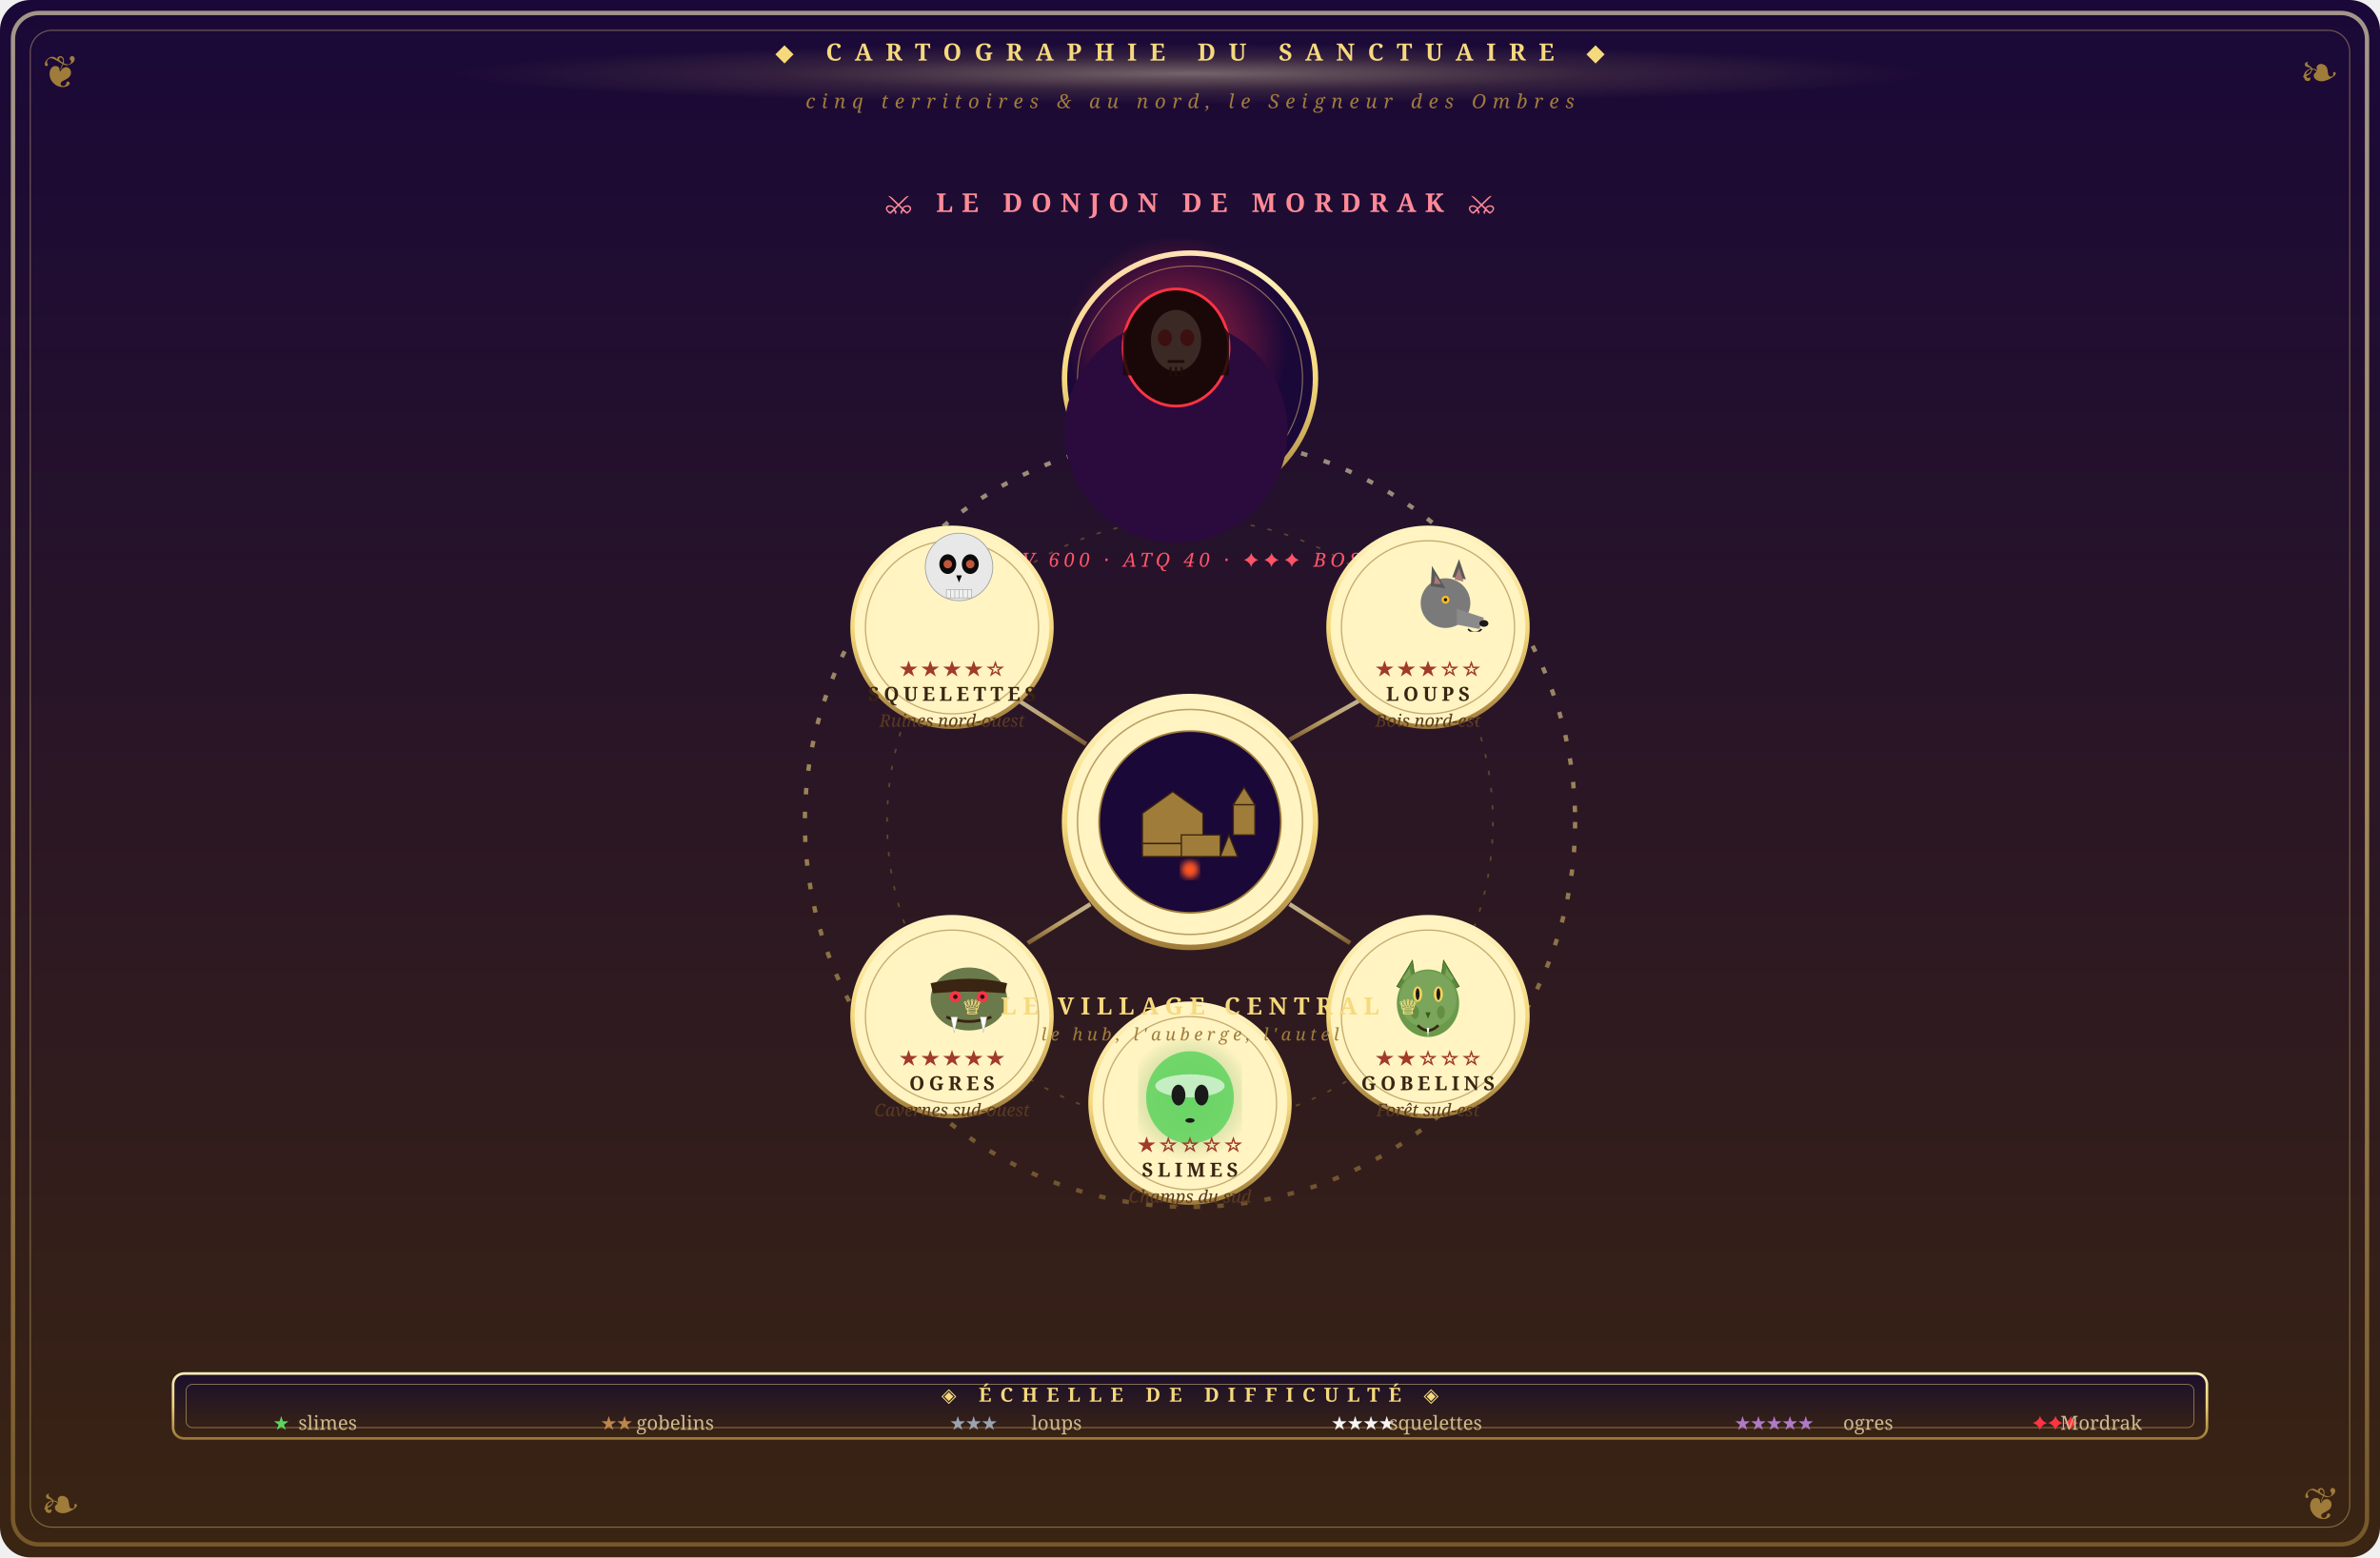
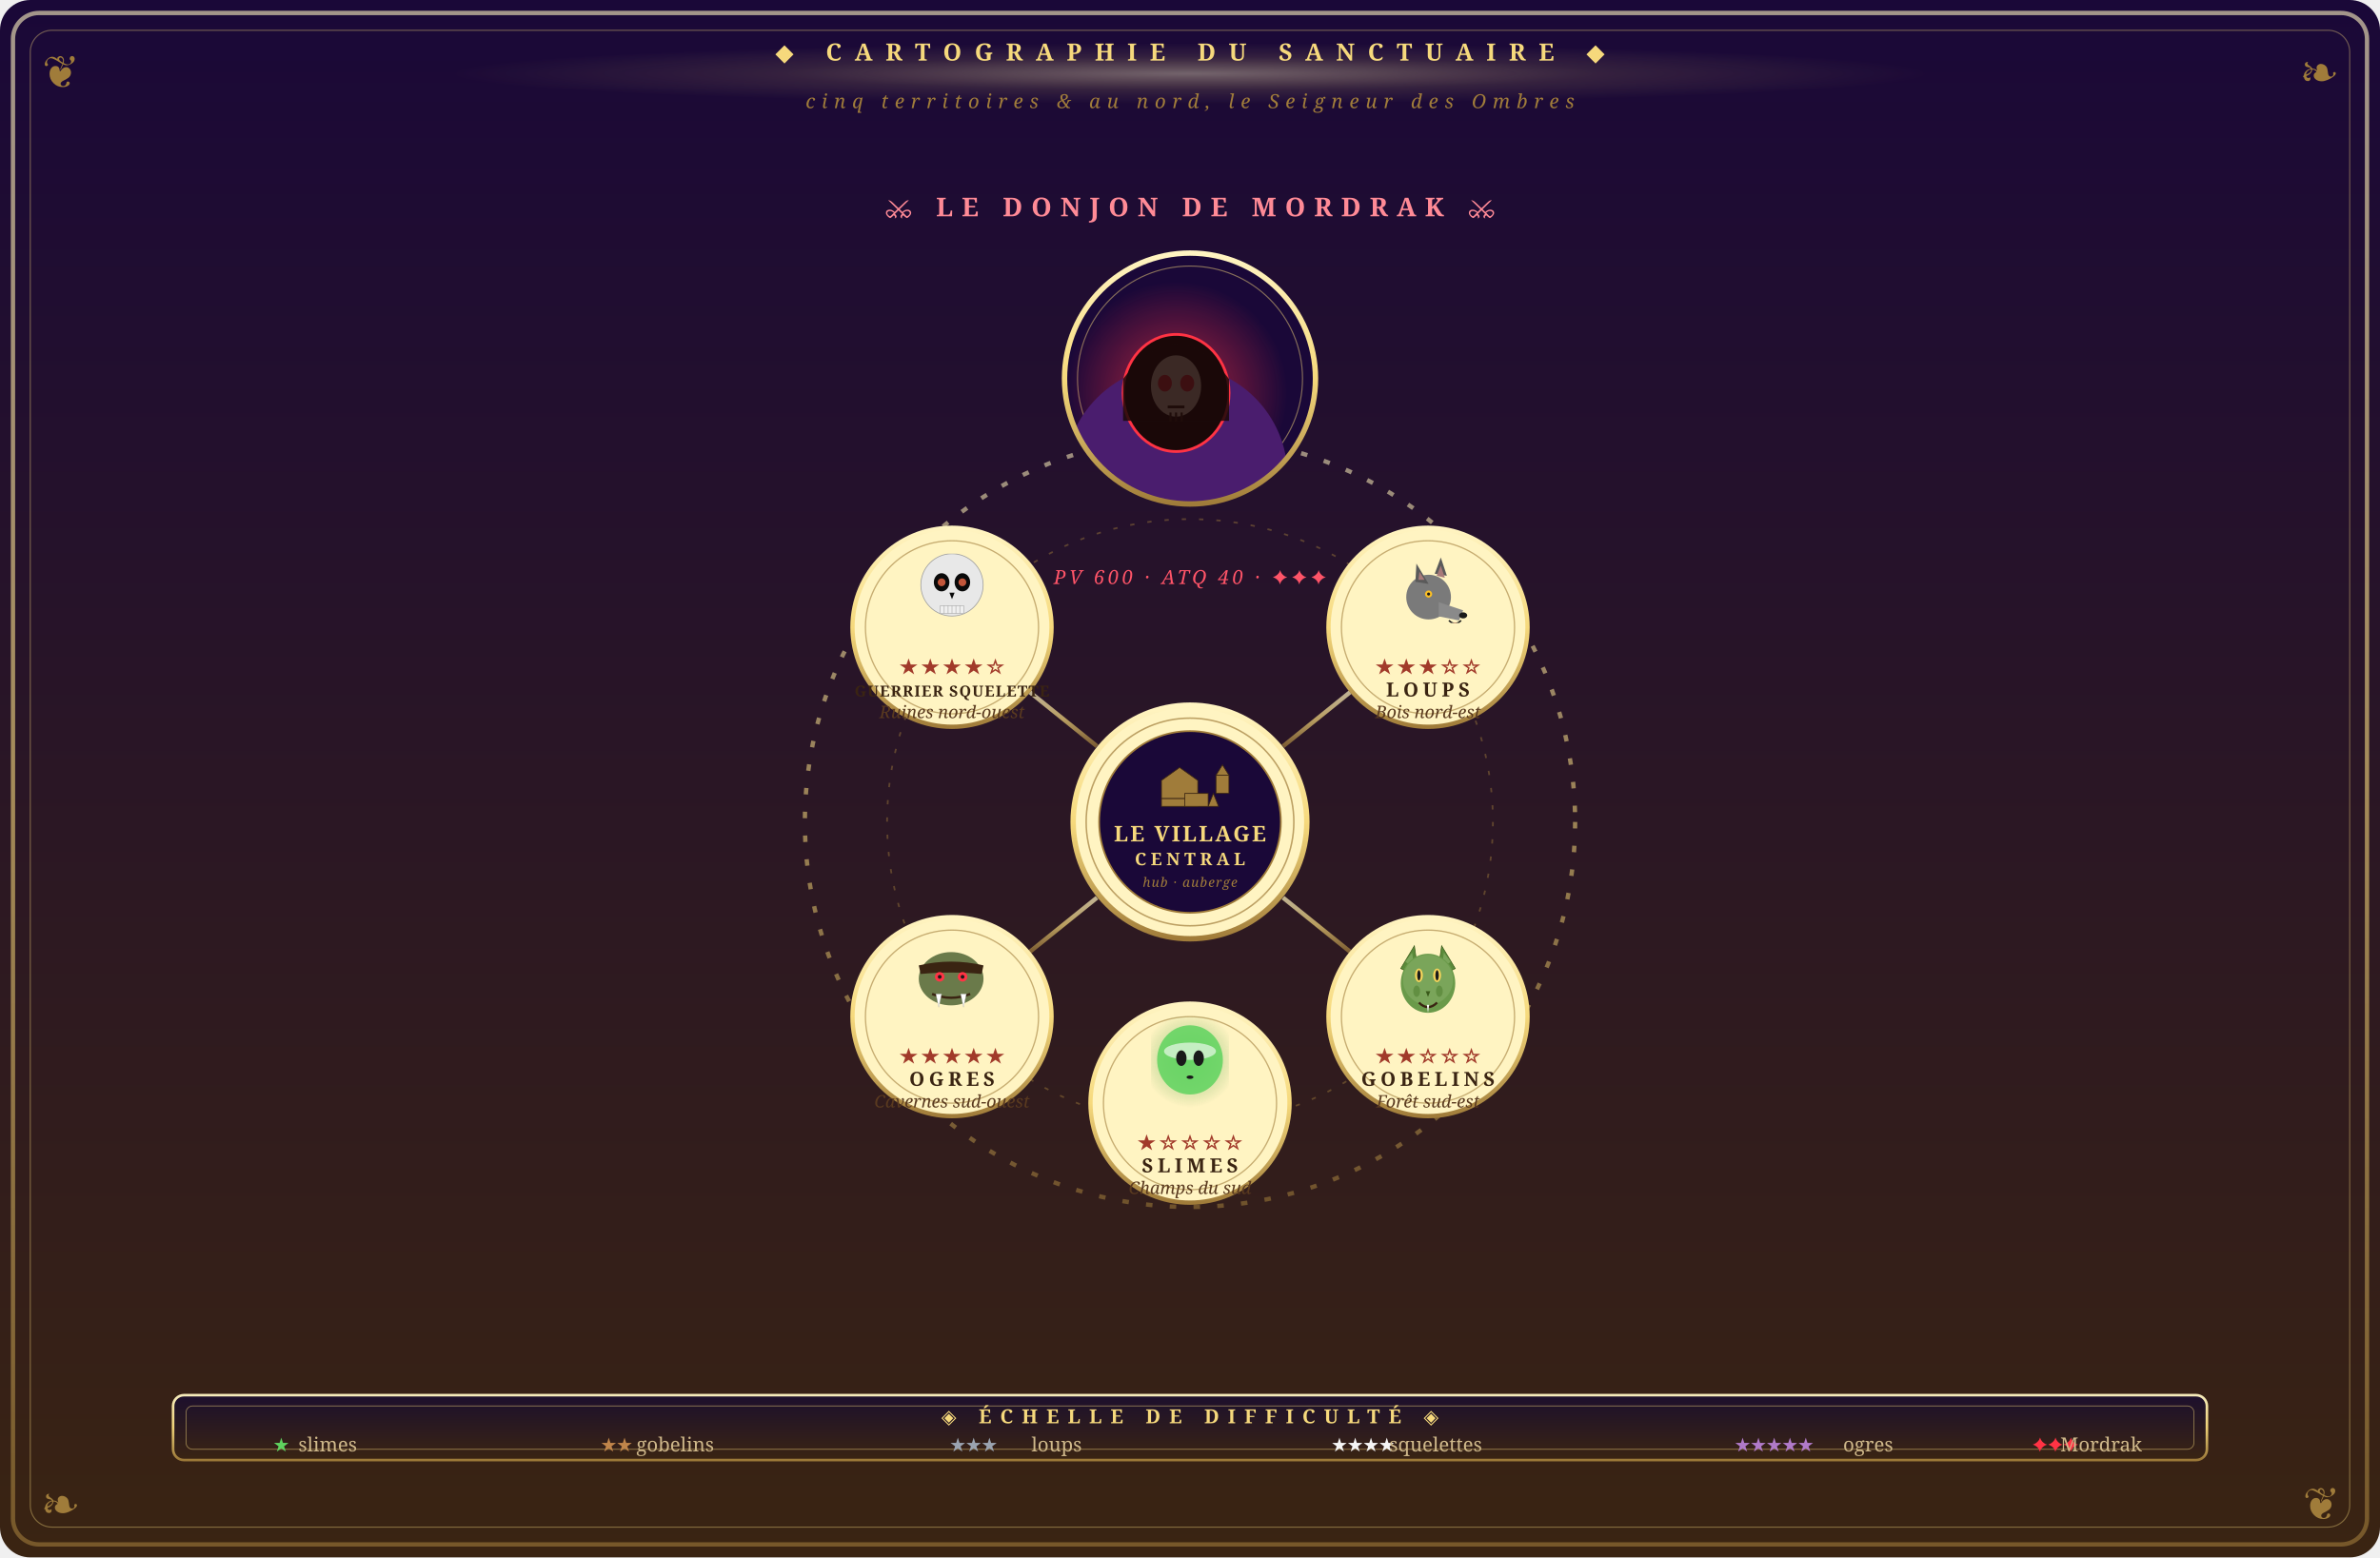
<svg xmlns="http://www.w3.org/2000/svg" viewBox="0 0 1100 720" preserveAspectRatio="xMidYMid meet" role="img" aria-label="Carte du monde d'Eldoria — cinq territoires et le donjon de Mordrak, reliés au Village central">
  <defs>
    <linearGradient id="cmGold" x1="0" y1="0" x2="0" y2="1">
      <stop offset="0%" stop-color="#fff4c2" />
      <stop offset="50%" stop-color="#f6d97c" />
      <stop offset="100%" stop-color="#a07c3a" />
    </linearGradient>
    <linearGradient id="cmParch" x1="0" y1="0" x2="0" y2="1">
      <stop offset="0%" stop-color="#1a0838" />
      <stop offset="100%" stop-color="#3a2412" />
    </linearGradient>
    <linearGradient id="cmDark" x1="0" y1="0" x2="0" y2="1">
      <stop offset="0%" stop-color="#1a0e2e" />
      <stop offset="100%" stop-color="#3a2412" />
    </linearGradient>
    <radialGradient id="cmCenterGlow" cx="0.5" cy="0.5" r="0.5">
      <stop offset="0%" stop-color="#fff4c2" stop-opacity="0.85" />
      <stop offset="55%" stop-color="#f6d97c" stop-opacity="0.25" />
      <stop offset="100%" stop-color="#f6d97c" stop-opacity="0" />
    </radialGradient>
    <radialGradient id="cmBossAura" cx="0.5" cy="0.5" r="0.5">
      <stop offset="0%" stop-color="#ff3344" stop-opacity="0.65" />
      <stop offset="100%" stop-color="#ff3344" stop-opacity="0" />
    </radialGradient>
    <radialGradient id="cmSlimeGlow" cx="0.5" cy="0.5" r="0.5">
      <stop offset="0%" stop-color="#5fd35f" />
      <stop offset="100%" stop-color="#3a8a3a" stop-opacity="0" />
    </radialGradient>
    <filter id="cmBlur">
      <feGaussianBlur stdDeviation="1.4" />
    </filter>
+     <clipPath id="cmClipMordrak">
+       <circle r="58" />
+     </clipPath>
    <symbol id="artSlime" viewBox="-15 50 90 110">
      <circle cx="30" cy="100" r="55" fill="url(#cmSlimeGlow)" opacity="0.6">
        <animate attributeName="r" values="50;60;50" dur="2s" repeatCount="indefinite" />
      </circle>
      <ellipse cx="30" cy="100" rx="38" ry="40" fill="#5fd35f" opacity="0.85" />
      <ellipse cx="30" cy="90" rx="30" ry="10" fill="#fff" opacity="0.6" />
      <ellipse cx="20" cy="98" rx="6" ry="9" fill="#1a1a1a" />
      <ellipse cx="40" cy="98" rx="6" ry="9" fill="#1a1a1a" />
      <ellipse cx="30" cy="120" rx="4" ry="2" fill="#1a1a1a" />
    </symbol>
    <symbol id="artGoblin" viewBox="-10 22 80 80">
      <polygon points="6,52 18,32 22,60" fill="#5a8a3a" stroke="#3a5a1a" stroke-width="0.6" />
      <polygon points="54,52 42,32 38,60" fill="#5a8a3a" stroke="#3a5a1a" stroke-width="0.6" />
      <polygon points="10,46 16,38 18,52" fill="#7aa55a" />
      <polygon points="50,46 44,38 42,52" fill="#7aa55a" />
      <ellipse cx="30" cy="65" rx="24" ry="26" fill="#6a9a4a" />
      <ellipse cx="30" cy="62" rx="22" ry="22" fill="#7aa55a" />
      <ellipse cx="20" cy="72" rx="3" ry="5" fill="#4a7a2a" opacity="0.5" />
      <ellipse cx="40" cy="72" rx="3" ry="5" fill="#4a7a2a" opacity="0.5" />
      <ellipse cx="22" cy="58" rx="3.5" ry="6" fill="#f4d35a" />
      <ellipse cx="22" cy="58" rx="1.5" ry="4.5" fill="#1a1a1a" />
      <ellipse cx="38" cy="58" rx="3.5" ry="6" fill="#f4d35a" />
      <ellipse cx="38" cy="58" rx="1.5" ry="4.5" fill="#1a1a1a" />
      <polygon points="28,72 32,72 30,77" fill="#3a5a1a" />
      <path d="M22,82 Q30,90 38,82" fill="none" stroke="#3a2412" stroke-width="2" />
      <polygon points="29,84 31,84 30,91" fill="#fff" />
    </symbol>
    <symbol id="artLoup" viewBox="-5 30 115 80">
      <ellipse cx="68" cy="85" rx="22" ry="22" fill="#7a7a7a" />
      <polygon points="55,70 56,52 68,72" fill="#5a5a5a" />
      <polygon points="58,68 59,60 64,68" fill="#a87a7a" />
      <polygon points="74,62 80,46 86,64" fill="#5a5a5a" />
      <polygon points="76,64 80,54 84,66" fill="#a87a7a" />
      <polygon points="78,90 102,98 98,108 78,104" fill="#8a8a8a" />
      <ellipse cx="102" cy="103" rx="4" ry="3" fill="#1a1a1a" />
      <path d="M88,108 Q94,114 100,108" fill="none" stroke="#1a1a1a" stroke-width="1.5" />
      <path d="M92,110 Q94,114 96,110" fill="#c2563a" opacity="0.7" />
      <circle cx="68" cy="82" r="3.5" fill="#fbbf24">
        <animate attributeName="opacity" values="0.6;1;0.6" dur="1.6s" repeatCount="indefinite" />
      </circle>
      <circle cx="68" cy="82" r="1.5" fill="#1a1a1a" />
    </symbol>
    <symbol id="artSquelette" viewBox="-10 28 80 60">
      <ellipse cx="35" cy="52" rx="24" ry="24" fill="#e8e8e8" stroke="#a0a0a0" stroke-width="0.6" />
      <ellipse cx="27" cy="50" rx="6" ry="7" fill="#0a0a0a" />
      <ellipse cx="43" cy="50" rx="6" ry="7" fill="#0a0a0a" />
      <circle cx="27" cy="50" r="3" fill="#c2563a">
        <animate attributeName="opacity" values="0.5;1;0.5" dur="1.4s" repeatCount="indefinite" />
      </circle>
      <circle cx="43" cy="50" r="3" fill="#c2563a">
        <animate attributeName="opacity" values="0.5;1;0.5" dur="1.4s" begin="0.3s" repeatCount="indefinite" />
      </circle>
      <polygon points="33,58 37,58 35,63" fill="#0a0a0a" />
      <rect x="26" y="68" width="18" height="6" fill="#f0f0f0" stroke="#a0a0a0" stroke-width="0.4" />
      <line x1="29" y1="68" x2="29" y2="74" stroke="#a0a0a0" stroke-width="0.4" />
      <line x1="32" y1="68" x2="32" y2="74" stroke="#a0a0a0" stroke-width="0.4" />
      <line x1="35" y1="68" x2="35" y2="74" stroke="#a0a0a0" stroke-width="0.4" />
      <line x1="38" y1="68" x2="38" y2="74" stroke="#a0a0a0" stroke-width="0.4" />
      <line x1="41" y1="68" x2="41" y2="74" stroke="#a0a0a0" stroke-width="0.4" />
    </symbol>
    <symbol id="artOgre" viewBox="-15 18 100 100">
      <ellipse cx="50" cy="60" rx="34" ry="28" fill="#6a7a4a" />
      <path d="M16,46 Q50,38 84,46 L82,55 Q50,52 18,55 Z" fill="#3a2412" />
      <circle cx="38" cy="58" r="5" fill="#ff3344">
        <animate attributeName="opacity" values="0.5;1;0.5" dur="1.2s" repeatCount="indefinite" />
      </circle>
      <circle cx="62" cy="58" r="5" fill="#ff3344">
        <animate attributeName="opacity" values="0.5;1;0.5" dur="1.2s" begin="0.3s" repeatCount="indefinite" />
      </circle>
      <circle cx="38" cy="58" r="2" fill="#1a1a1a" />
      <circle cx="62" cy="58" r="2" fill="#1a1a1a" />
      <path d="M30,76 Q50,84 70,76" fill="none" stroke="#3a2412" stroke-width="2.5" />
      <polygon points="34,76 40,76 37,90" fill="#fff" stroke="#a0a0a0" stroke-width="0.3" />
      <polygon points="60,76 66,76 63,90" fill="#fff" stroke="#a0a0a0" stroke-width="0.3" />
    </symbol>
    <symbol id="artMordrak" viewBox="20 0 180 220">
      <circle cx="100" cy="80" r="80" fill="url(#cmBossAura)">
        <animate attributeName="r" values="70;88;70" dur="2.2s" repeatCount="indefinite" />
        <animate attributeName="opacity" values="0.5;1;0.5" dur="2.2s" repeatCount="indefinite" />
      </circle>
-       <ellipse cx="100" cy="140" rx="80" ry="80" fill="#2b0a3d" />
+       <ellipse cx="100" cy="140" rx="80" ry="80" fill="#4a1d6e" />
      <ellipse cx="100" cy="80" rx="38" ry="42" fill="#1a0808" />
      <ellipse cx="100" cy="80" rx="38" ry="42" fill="none" stroke="#ff3344" stroke-width="2" />
      <ellipse cx="100" cy="75" rx="18" ry="22" fill="#f5e6c8" />
      <ellipse cx="92" cy="73" rx="5" ry="6" fill="#ff3344">
        <animate attributeName="opacity" values="0.5;1;0.5" dur="1.1s" repeatCount="indefinite" />
      </ellipse>
      <ellipse cx="108" cy="73" rx="5" ry="6" fill="#ff3344">
        <animate attributeName="opacity" values="0.5;1;0.5" dur="1.1s" begin="0.3s" repeatCount="indefinite" />
      </ellipse>
      <path d="M94,90 L106,90" stroke="#3a2412" stroke-width="2" />
      <path d="M96,94 L96,100 M100,94 L100,100 M104,94 L104,100" stroke="#3a2412" stroke-width="1.5" />
      <path d="M62,70 Q100,20 138,70 L138,100 L62,100 Z" fill="#1a0808" opacity="0.85" />
    </symbol>
  </defs>
  <rect width="1100" height="720" rx="14" fill="url(#cmParch)" />
  <rect x="6" y="6" width="1088" height="708" fill="none" stroke="url(#cmGold)" stroke-width="2" opacity="0.6" rx="12" />
  <rect x="14" y="14" width="1072" height="692" fill="none" stroke="#f6d97c" stroke-width="0.5" opacity="0.4" rx="10" />
  <text x="20" y="40" font-family="Georgia, serif" font-size="20" fill="#a07c3a">❦</text>
  <text x="1080" y="40" font-family="Georgia, serif" font-size="20" fill="#a07c3a" text-anchor="end">❧</text>
  <text x="20" y="702" font-family="Georgia, serif" font-size="20" fill="#a07c3a">❧</text>
  <text x="1080" y="702" font-family="Georgia, serif" font-size="20" fill="#a07c3a" text-anchor="end">❦</text>
  <g transform="translate(550 28)" text-anchor="middle">
    <ellipse cx="0" cy="6" rx="340" ry="14" fill="url(#cmCenterGlow)" opacity="0.45" />
    <text font-family="Georgia, serif" font-size="11" fill="#f6d97c" letter-spacing="6" font-weight="bold">◆  CARTOGRAPHIE DU SANCTUAIRE  ◆</text>
  </g>
  <text x="550" y="50" text-anchor="middle" font-family="Georgia, serif" font-size="9" fill="#a07c3a" font-style="italic" letter-spacing="3">cinq territoires &amp; au nord, le Seigneur des Ombres</text>
  <g transform="translate(550 380)">
    <g>
      <circle r="178" fill="none" stroke="url(#cmGold)" stroke-width="2" stroke-dasharray="3 8" opacity="0.55" />
      <animateTransform attributeName="transform" type="rotate" values="0;360" dur="48s" repeatCount="indefinite" />
    </g>
    <g>
      <circle r="140" fill="none" stroke="#a07c3a" stroke-width="0.8" stroke-dasharray="2 6" opacity="0.45" />
      <animateTransform attributeName="transform" type="rotate" values="360;0" dur="72s" repeatCount="indefinite" />
    </g>
  </g>
  <g transform="translate(550 175)">
-     <circle r="58" fill="#1a0838" stroke="url(#cmGold)" stroke-width="2.5" />
+     <circle r="58" fill="#1a0838" />
    <circle r="52" fill="none" stroke="#f6d97c" stroke-width="0.5" opacity="0.5" />
-     <use href="#artMordrak" x="-58" y="-66" width="116" height="142" />
-   </g>
-   <text x="550" y="98" text-anchor="middle" font-family="Georgia, serif" font-size="12" font-weight="bold" fill="#ff8a96" letter-spacing="4">⚔  LE DONJON DE MORDRAK  ⚔</text>
-   <text x="550" y="262" text-anchor="middle" font-family="Georgia, serif" font-size="9" fill="#ff5468" letter-spacing="2" font-style="italic">PV 600 · ATQ 40 · ✦✦✦ BOSS</text>
-   <line x1="550" y1="320" x2="550" y2="245" stroke="url(#cmGold)" stroke-width="2" opacity="0.55" />
-   <line x1="502" y1="344" x2="471" y2="324" stroke="url(#cmGold)" stroke-width="2" opacity="0.7" />
-   <line x1="596" y1="342" x2="628" y2="324" stroke="url(#cmGold)" stroke-width="2" opacity="0.7" />
-   <line x1="596" y1="418" x2="624" y2="436" stroke="url(#cmGold)" stroke-width="2" opacity="0.7" />
-   <line x1="550" y1="442" x2="550" y2="464" stroke="url(#cmGold)" stroke-width="2" opacity="0.7" />
-   <line x1="504" y1="418" x2="475" y2="436" stroke="url(#cmGold)" stroke-width="2" opacity="0.7" />
+     <use href="#artMordrak" x="-58" y="-45" width="116" height="142" clip-path="url(#cmClipMordrak)" />
+     <circle r="58" fill="none" stroke="url(#cmGold)" stroke-width="2.5" />
+   </g>
+   <text x="550" y="100" text-anchor="middle" font-family="Georgia, serif" font-size="12" font-weight="bold" fill="#ff8a96" letter-spacing="4">⚔  LE DONJON DE MORDRAK  ⚔</text>
+   <text x="550" y="270" text-anchor="middle" font-family="Georgia, serif" font-size="9" fill="#ff5468" letter-spacing="1.5" font-style="italic">PV 600 · ATQ 40 · ✦✦✦</text>
+   <line x1="507" y1="345" x2="476" y2="320" stroke="url(#cmGold)" stroke-width="2" opacity="0.7" />
+   <line x1="593" y1="345" x2="624" y2="320" stroke="url(#cmGold)" stroke-width="2" opacity="0.7" />
+   <line x1="593" y1="415" x2="624" y2="440" stroke="url(#cmGold)" stroke-width="2" opacity="0.7" />
+   <line x1="507" y1="415" x2="476" y2="440" stroke="url(#cmGold)" stroke-width="2" opacity="0.7" />
+   <line x1="550" y1="435" x2="550" y2="463" stroke="url(#cmGold)" stroke-width="2" opacity="0.7" />
  <g transform="translate(440 290)">
    <circle r="46" fill="#fff4c2" stroke="url(#cmGold)" stroke-width="2" />
    <circle r="40" fill="none" stroke="#a07c3a" stroke-width="0.6" opacity="0.6" />
-     <use href="#artSquelette" x="-26" y="-44" width="52" height="40" />
-     <text x="0" y="22" text-anchor="middle" font-family="Georgia, serif" font-size="9" font-weight="900" fill="#a13a2a" letter-spacing="1">★★★★☆</text>
-     <text x="0" y="34" text-anchor="middle" font-family="Georgia, serif" font-size="9" font-weight="bold" fill="#3a2412" letter-spacing="2">SQUELETTES</text>
-     <text x="0" y="46" text-anchor="middle" font-family="Georgia, serif" font-size="8" fill="#5a3a1f" font-style="italic">Ruines nord-ouest</text>
+     <use href="#artSquelette" x="-27" y="-34" width="48" height="36" />
+     <text x="0" y="21" text-anchor="middle" font-family="Georgia, serif" font-size="9" font-weight="900" fill="#a13a2a" letter-spacing="1">★★★★☆</text>
+     <text x="0" y="32" text-anchor="middle" font-family="Georgia, serif" font-size="7" font-weight="bold" fill="#3a2412" letter-spacing="0.5">GUERRIER SQUELETTE</text>
+     <text x="0" y="42" text-anchor="middle" font-family="Georgia, serif" font-size="8" fill="#5a3a1f" font-style="italic">Ruines nord-ouest</text>
    <animate attributeName="opacity" values="0.85;1;0.85" dur="3.6s" begin="0s" repeatCount="indefinite" />
  </g>
  <g transform="translate(660 290)">
    <circle r="46" fill="#fff4c2" stroke="url(#cmGold)" stroke-width="2" />
    <circle r="40" fill="none" stroke="#a07c3a" stroke-width="0.6" opacity="0.6" />
-     <use href="#artLoup" x="-30" y="-40" width="60" height="42" />
-     <text x="0" y="22" text-anchor="middle" font-family="Georgia, serif" font-size="9" font-weight="900" fill="#a13a2a" letter-spacing="1">★★★☆☆</text>
-     <text x="0" y="34" text-anchor="middle" font-family="Georgia, serif" font-size="9" font-weight="bold" fill="#3a2412" letter-spacing="2">LOUPS</text>
-     <text x="0" y="46" text-anchor="middle" font-family="Georgia, serif" font-size="8" fill="#5a3a1f" font-style="italic">Bois nord-est</text>
+     <use href="#artLoup" x="-34" y="-40" width="54" height="38" />
+     <text x="0" y="21" text-anchor="middle" font-family="Georgia, serif" font-size="9" font-weight="900" fill="#a13a2a" letter-spacing="1">★★★☆☆</text>
+     <text x="0" y="32" text-anchor="middle" font-family="Georgia, serif" font-size="9" font-weight="bold" fill="#3a2412" letter-spacing="2">LOUPS</text>
+     <text x="0" y="42" text-anchor="middle" font-family="Georgia, serif" font-size="8" fill="#5a3a1f" font-style="italic">Bois nord-est</text>
    <animate attributeName="opacity" values="0.85;1;0.85" dur="3.6s" begin="0.6s" repeatCount="indefinite" />
  </g>
  <g transform="translate(660 470)">
    <circle r="46" fill="#fff4c2" stroke="url(#cmGold)" stroke-width="2" />
    <circle r="40" fill="none" stroke="#a07c3a" stroke-width="0.6" opacity="0.6" />
-     <use href="#artGoblin" x="-24" y="-32" width="48" height="48" />
-     <text x="0" y="22" text-anchor="middle" font-family="Georgia, serif" font-size="9" font-weight="900" fill="#a13a2a" letter-spacing="1">★★☆☆☆</text>
-     <text x="0" y="34" text-anchor="middle" font-family="Georgia, serif" font-size="9" font-weight="bold" fill="#3a2412" letter-spacing="2">GOBELINS</text>
-     <text x="0" y="46" text-anchor="middle" font-family="Georgia, serif" font-size="8" fill="#5a3a1f" font-style="italic">Forêt sud-est</text>
+     <use href="#artGoblin" x="-21" y="-38" width="42" height="42" />
+     <text x="0" y="21" text-anchor="middle" font-family="Georgia, serif" font-size="9" font-weight="900" fill="#a13a2a" letter-spacing="1">★★☆☆☆</text>
+     <text x="0" y="32" text-anchor="middle" font-family="Georgia, serif" font-size="9" font-weight="bold" fill="#3a2412" letter-spacing="2">GOBELINS</text>
+     <text x="0" y="42" text-anchor="middle" font-family="Georgia, serif" font-size="8" fill="#5a3a1f" font-style="italic">Forêt sud-est</text>
    <animate attributeName="opacity" values="0.85;1;0.85" dur="3.6s" begin="1.2s" repeatCount="indefinite" />
  </g>
  <g transform="translate(550 510)">
    <circle r="46" fill="#fff4c2" stroke="url(#cmGold)" stroke-width="2" />
    <circle r="40" fill="none" stroke="#a07c3a" stroke-width="0.6" opacity="0.6" />
-     <use href="#artSlime" x="-24" y="-30" width="48" height="60" />
-     <text x="0" y="22" text-anchor="middle" font-family="Georgia, serif" font-size="9" font-weight="900" fill="#a13a2a" letter-spacing="1">★☆☆☆☆</text>
-     <text x="0" y="34" text-anchor="middle" font-family="Georgia, serif" font-size="9" font-weight="bold" fill="#3a2412" letter-spacing="2">SLIMES</text>
-     <text x="0" y="46" text-anchor="middle" font-family="Georgia, serif" font-size="8" fill="#5a3a1f" font-style="italic">Champs du sud</text>
+     <use href="#artSlime" x="-18" y="-40" width="36" height="44" />
+     <text x="0" y="21" text-anchor="middle" font-family="Georgia, serif" font-size="9" font-weight="900" fill="#a13a2a" letter-spacing="1">★☆☆☆☆</text>
+     <text x="0" y="32" text-anchor="middle" font-family="Georgia, serif" font-size="9" font-weight="bold" fill="#3a2412" letter-spacing="2">SLIMES</text>
+     <text x="0" y="42" text-anchor="middle" font-family="Georgia, serif" font-size="8" fill="#5a3a1f" font-style="italic">Champs du sud</text>
    <animate attributeName="opacity" values="0.85;1;0.85" dur="3.6s" begin="1.8s" repeatCount="indefinite" />
  </g>
  <g transform="translate(440 470)">
    <circle r="46" fill="#fff4c2" stroke="url(#cmGold)" stroke-width="2" />
    <circle r="40" fill="none" stroke="#a07c3a" stroke-width="0.6" opacity="0.6" />
-     <use href="#artOgre" x="-26" y="-30" width="52" height="52" />
-     <text x="0" y="22" text-anchor="middle" font-family="Georgia, serif" font-size="9" font-weight="900" fill="#a13a2a" letter-spacing="1">★★★★★</text>
-     <text x="0" y="34" text-anchor="middle" font-family="Georgia, serif" font-size="9" font-weight="bold" fill="#3a2412" letter-spacing="2">OGRES</text>
-     <text x="0" y="46" text-anchor="middle" font-family="Georgia, serif" font-size="8" fill="#5a3a1f" font-style="italic">Cavernes sud-ouest</text>
+     <use href="#artOgre" x="-29" y="-36" width="44" height="44" />
+     <text x="0" y="21" text-anchor="middle" font-family="Georgia, serif" font-size="9" font-weight="900" fill="#a13a2a" letter-spacing="1">★★★★★</text>
+     <text x="0" y="32" text-anchor="middle" font-family="Georgia, serif" font-size="9" font-weight="bold" fill="#3a2412" letter-spacing="2">OGRES</text>
+     <text x="0" y="42" text-anchor="middle" font-family="Georgia, serif" font-size="8" fill="#5a3a1f" font-style="italic">Cavernes sud-ouest</text>
    <animate attributeName="opacity" values="0.85;1;0.85" dur="3.6s" begin="2.4s" repeatCount="indefinite" />
  </g>
  <g transform="translate(550 380)">
-     <circle r="60" fill="url(#cmCenterGlow)">
-       <animate attributeName="r" values="54;68;54" dur="3.6s" repeatCount="indefinite" />
+     <circle r="56" fill="url(#cmCenterGlow)">
+       <animate attributeName="r" values="50;62;50" dur="3.6s" repeatCount="indefinite" />
      <animate attributeName="opacity" values="0.5;0.95;0.5" dur="3.6s" repeatCount="indefinite" />
    </circle>
-     <circle r="58" fill="#fff4c2" stroke="url(#cmGold)" stroke-width="2.5" />
-     <circle r="52" fill="none" stroke="#a07c3a" stroke-width="0.7" opacity="0.7" />
+     <circle r="54" fill="#fff4c2" stroke="url(#cmGold)" stroke-width="2.5" />
+     <circle r="48" fill="none" stroke="#a07c3a" stroke-width="0.7" opacity="0.7" />
    <circle r="42" fill="#1a0838" stroke="#a07c3a" stroke-width="0.8" />
-     <g transform="translate(0 -2)" fill="#a07c3a" stroke="#3a2412" stroke-width="0.6">
+     <g transform="translate(0 -18) scale(0.6)" fill="#a07c3a" stroke="#3a2412" stroke-width="0.6">
      <polygon points="-22,12 -22,-2 -8,-12 6,-2 6,12" />
      <rect x="-22" y="12" width="28" height="6" />
      <polygon points="-4,18 -4,8 14,8 14,18 18,8 22,18" />
      <rect x="20" y="-6" width="10" height="14" />
      <polygon points="20,-6 25,-14 30,-6" />
    </g>
-     <circle cx="0" cy="22" r="4" fill="#ff5722" filter="url(#cmBlur)">
-       <animate attributeName="r" values="3;6;3" dur="1.4s" repeatCount="indefinite" />
-     </circle>
-   </g>
-   <text x="550" y="469" text-anchor="middle" font-family="Georgia, serif" font-size="11" font-weight="bold" fill="#f6d97c" letter-spacing="3">♕ LE VILLAGE CENTRAL ♕</text>
-   <text x="550" y="481" text-anchor="middle" font-family="Georgia, serif" font-size="8" fill="#a07c3a" font-style="italic" letter-spacing="2">le hub, l'auberge, l'autel</text>
-   <g transform="translate(550 650)">
+     <text x="0" y="9" text-anchor="middle" font-family="Georgia, serif" font-size="10" font-weight="bold" fill="#f6d97c" letter-spacing="1">LE VILLAGE</text>
+     <text x="0" y="20" text-anchor="middle" font-family="Georgia, serif" font-size="8" font-weight="bold" fill="#f6d97c" letter-spacing="2">CENTRAL</text>
+     <text x="0" y="30" text-anchor="middle" font-family="Georgia, serif" font-size="6" fill="#a07c3a" font-style="italic" letter-spacing="0.5">hub · auberge</text>
+   </g>
+   <g transform="translate(550 660)">
    <rect x="-470" y="-15" width="940" height="30" rx="5" fill="url(#cmDark)" stroke="url(#cmGold)" stroke-width="1.2" opacity="0.95" />
    <rect x="-464" y="-10" width="928" height="20" rx="3" fill="none" stroke="#f6d97c" stroke-width="0.4" opacity="0.5" />
    <text x="0" y="-2" text-anchor="middle" font-family="Georgia, serif" font-size="9" fill="#f6d97c" letter-spacing="4" font-weight="bold">◈ ÉCHELLE DE DIFFICULTÉ ◈</text>
    <g font-family="Georgia, serif" font-size="9">
      <text x="-420" y="11" text-anchor="middle" fill="#5fd35f">★</text>
      <text x="-385" y="11" text-anchor="end" fill="#cfb88a">slimes</text>
      <text x="-265" y="11" text-anchor="middle" fill="#c0854a">★★</text>
      <text x="-220" y="11" text-anchor="end" fill="#cfb88a">gobelins</text>
      <text x="-100" y="11" text-anchor="middle" fill="#9aa3b0">★★★</text>
      <text x="-50" y="11" text-anchor="end" fill="#cfb88a">loups</text>
      <text x="80" y="11" text-anchor="middle" fill="#f5f5f5">★★★★</text>
      <text x="135" y="11" text-anchor="end" fill="#cfb88a">squelettes</text>
      <text x="270" y="11" text-anchor="middle" fill="#b07ac8">★★★★★</text>
      <text x="325" y="11" text-anchor="end" fill="#cfb88a">ogres</text>
      <text x="400" y="11" text-anchor="middle" fill="#ff3344">✦✦✦</text>
      <text x="440" y="11" text-anchor="end" fill="#cfb88a">Mordrak</text>
    </g>
  </g>
</svg>
